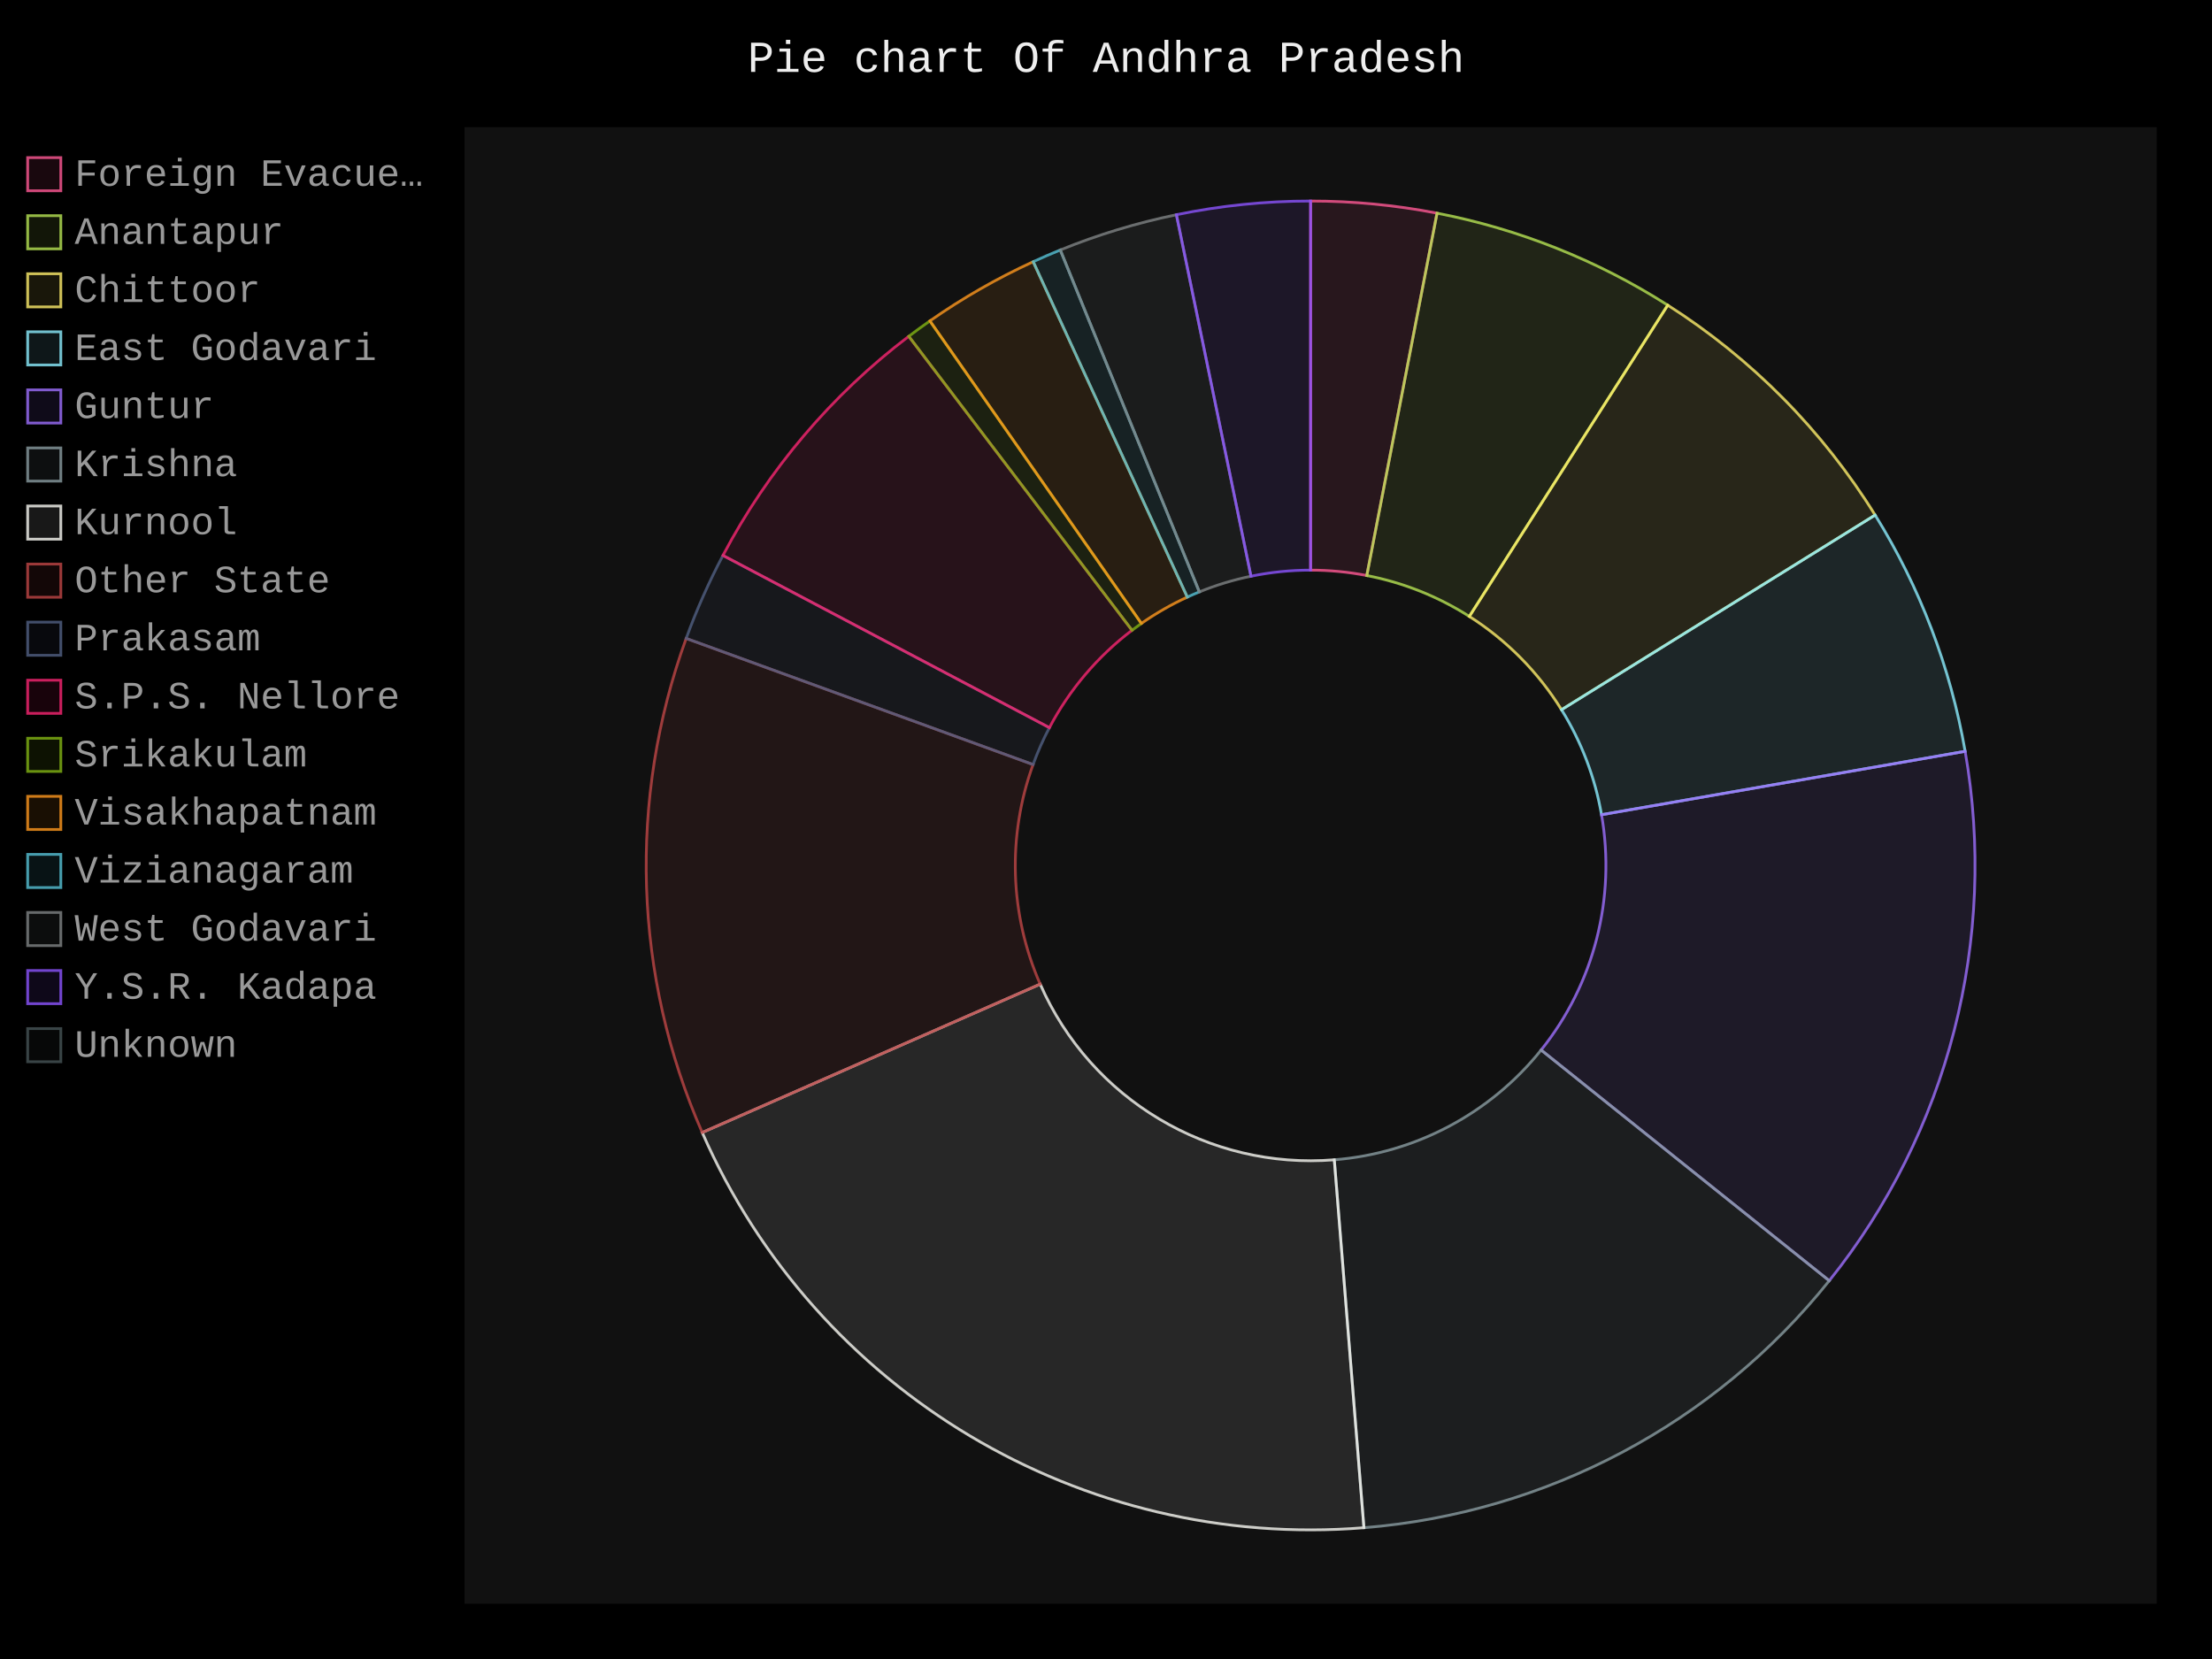
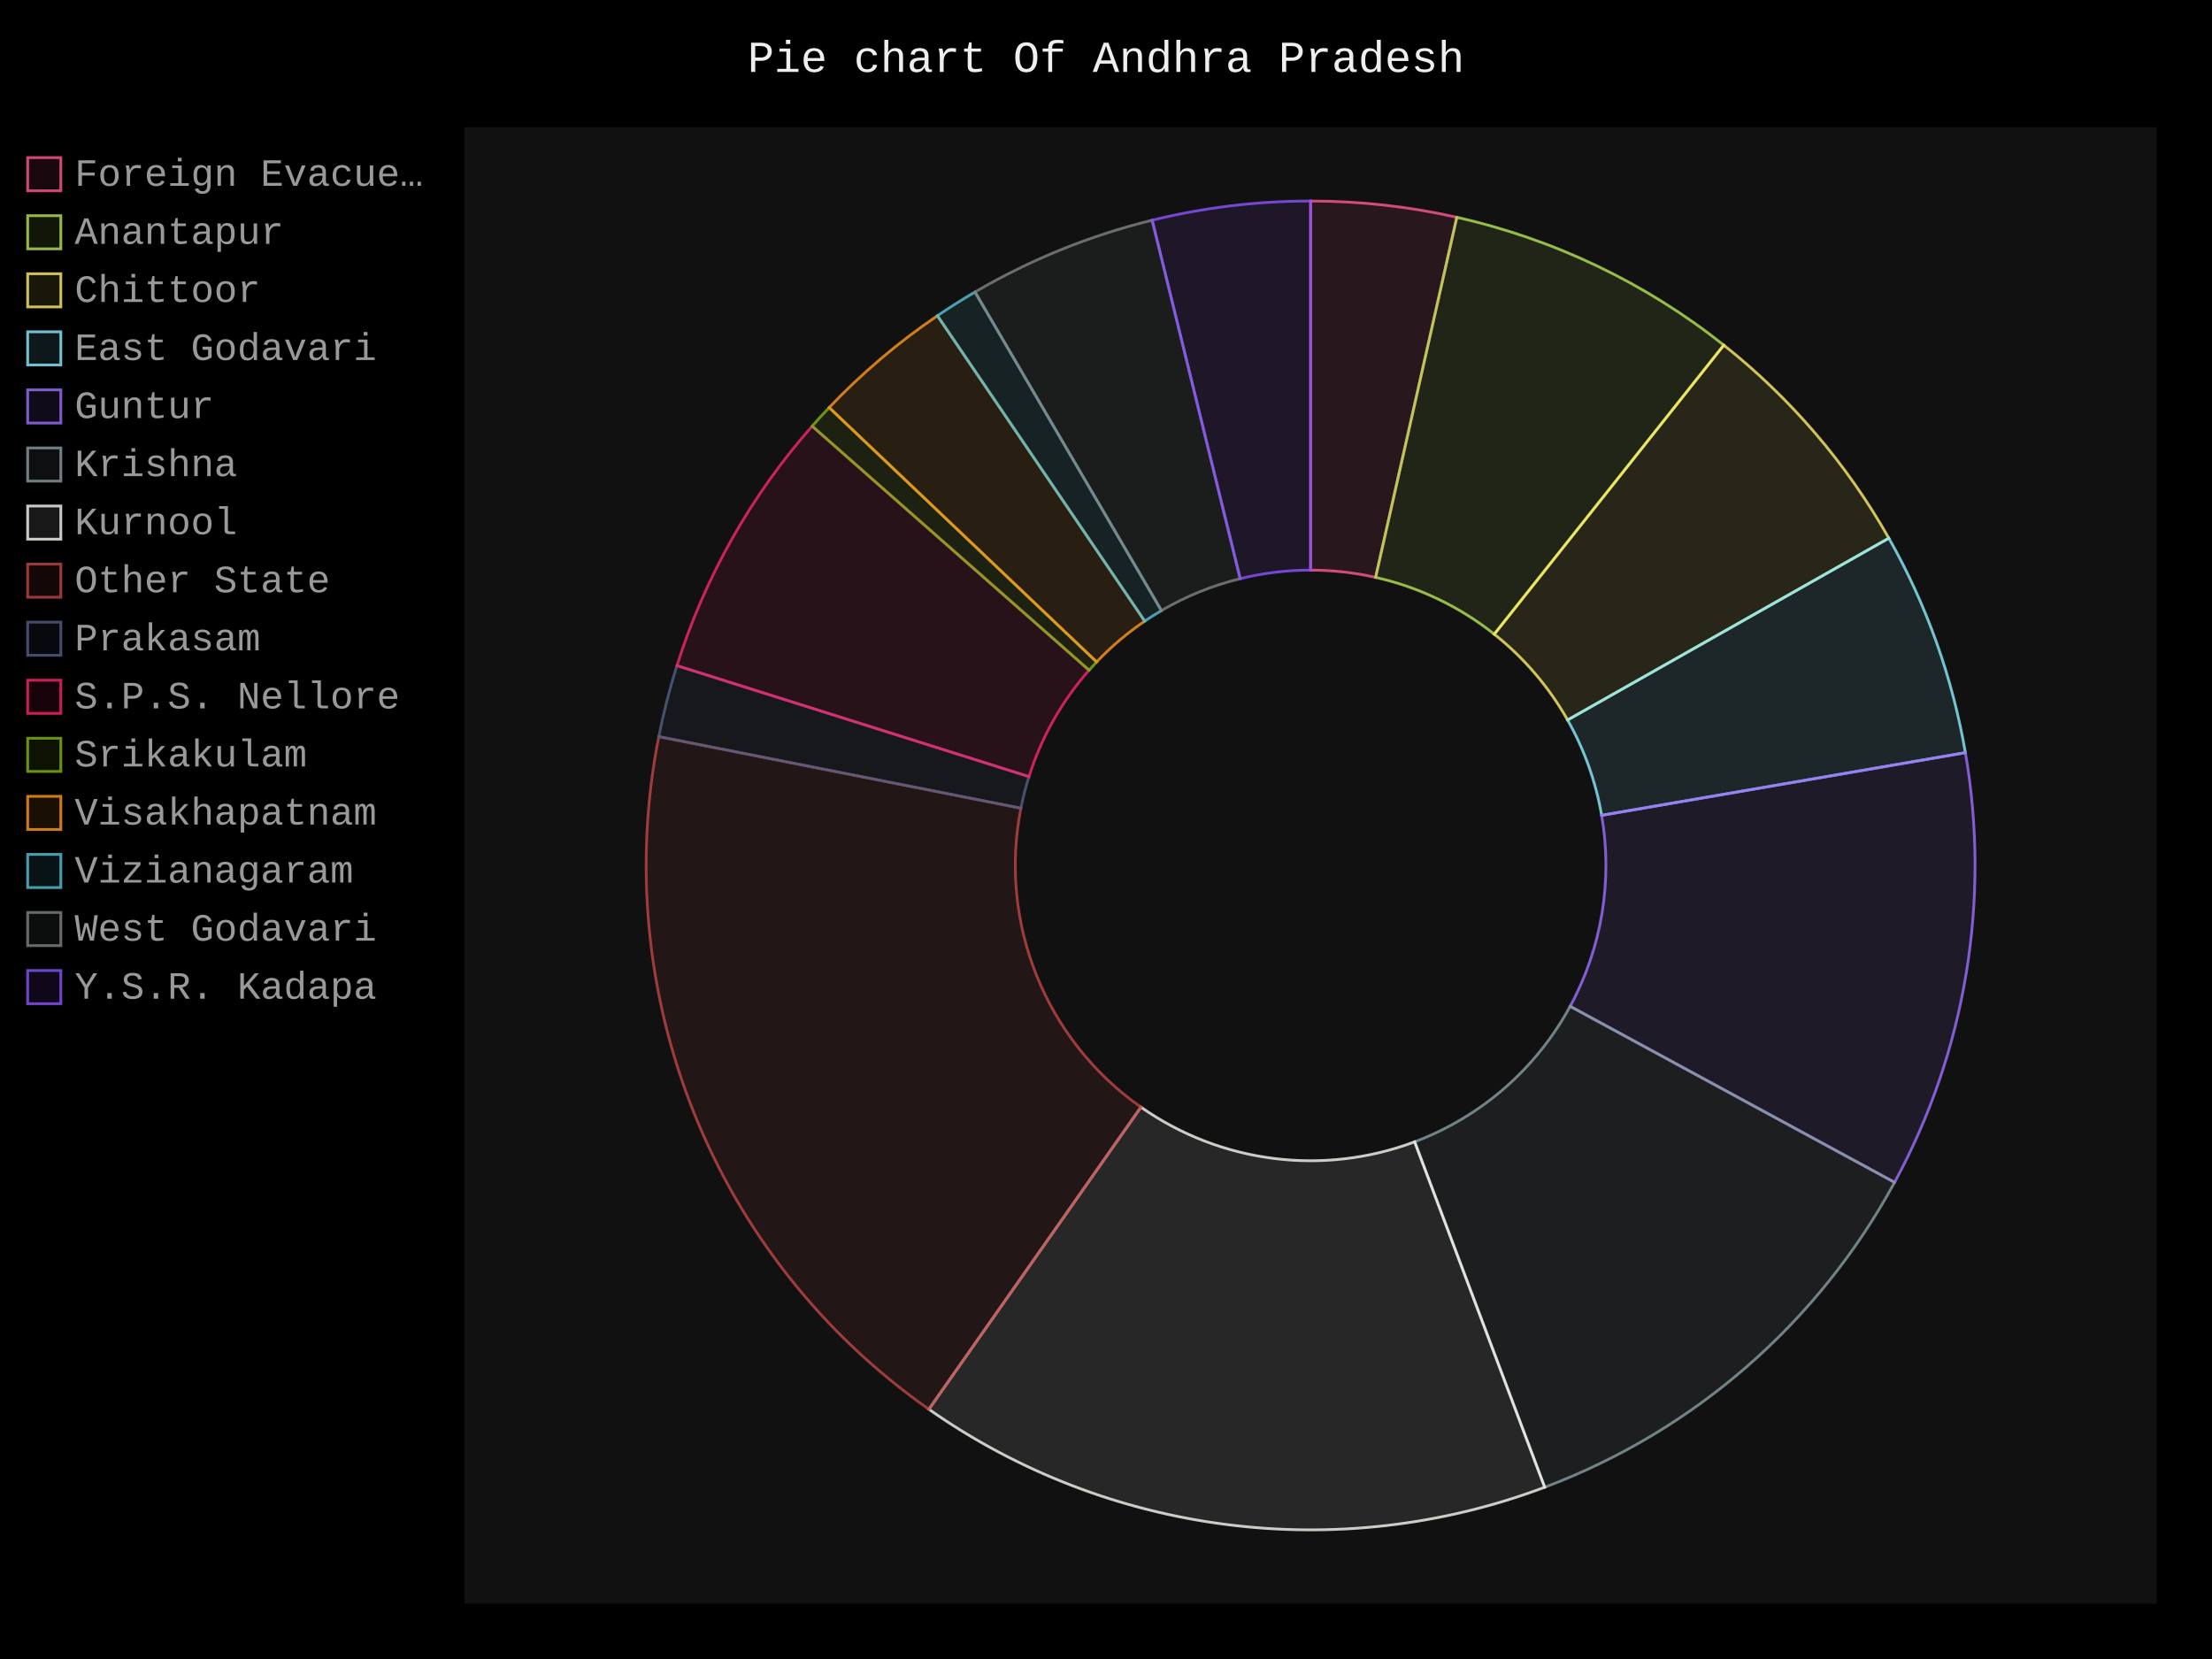
- <svg xmlns="http://www.w3.org/2000/svg" id="chart-b06d5853-f6d5-41bb-b477-e9d41f3027d0" class="pygal-chart" viewBox="0 0 800 600">
+ <svg xmlns="http://www.w3.org/2000/svg" id="chart-87171d19-90ce-4e04-9b6b-83df710b2f92" class="pygal-chart" viewBox="0 0 800 600">
  <defs>
-     <style type="text/css">#chart-b06d5853-f6d5-41bb-b477-e9d41f3027d0{-webkit-user-select:none;-webkit-font-smoothing:antialiased;font-family:Consolas,"Liberation Mono",Menlo,Courier,monospace}#chart-b06d5853-f6d5-41bb-b477-e9d41f3027d0 .title{font-family:Consolas,"Liberation Mono",Menlo,Courier,monospace;font-size:16px}#chart-b06d5853-f6d5-41bb-b477-e9d41f3027d0 .legends .legend text{font-family:Consolas,"Liberation Mono",Menlo,Courier,monospace;font-size:14px}#chart-b06d5853-f6d5-41bb-b477-e9d41f3027d0 .axis text{font-family:Consolas,"Liberation Mono",Menlo,Courier,monospace;font-size:10px}#chart-b06d5853-f6d5-41bb-b477-e9d41f3027d0 .axis text.major{font-family:Consolas,"Liberation Mono",Menlo,Courier,monospace;font-size:10px}#chart-b06d5853-f6d5-41bb-b477-e9d41f3027d0 .text-overlay text.value{font-family:Consolas,"Liberation Mono",Menlo,Courier,monospace;font-size:16px}#chart-b06d5853-f6d5-41bb-b477-e9d41f3027d0 .text-overlay text.label{font-family:Consolas,"Liberation Mono",Menlo,Courier,monospace;font-size:10px}#chart-b06d5853-f6d5-41bb-b477-e9d41f3027d0 .tooltip{font-family:Consolas,"Liberation Mono",Menlo,Courier,monospace;font-size:14px}#chart-b06d5853-f6d5-41bb-b477-e9d41f3027d0 text.no_data{font-family:Consolas,"Liberation Mono",Menlo,Courier,monospace;font-size:64px}
- #chart-b06d5853-f6d5-41bb-b477-e9d41f3027d0{background-color:black}#chart-b06d5853-f6d5-41bb-b477-e9d41f3027d0 path,#chart-b06d5853-f6d5-41bb-b477-e9d41f3027d0 line,#chart-b06d5853-f6d5-41bb-b477-e9d41f3027d0 rect,#chart-b06d5853-f6d5-41bb-b477-e9d41f3027d0 circle{-webkit-transition:1s ease-out;-moz-transition:1s ease-out;transition:1s ease-out}#chart-b06d5853-f6d5-41bb-b477-e9d41f3027d0 .graph &gt; .background{fill:black}#chart-b06d5853-f6d5-41bb-b477-e9d41f3027d0 .plot &gt; .background{fill:#111}#chart-b06d5853-f6d5-41bb-b477-e9d41f3027d0 .graph{fill:#999}#chart-b06d5853-f6d5-41bb-b477-e9d41f3027d0 text.no_data{fill:#eee}#chart-b06d5853-f6d5-41bb-b477-e9d41f3027d0 .title{fill:#eee}#chart-b06d5853-f6d5-41bb-b477-e9d41f3027d0 .legends .legend text{fill:#999}#chart-b06d5853-f6d5-41bb-b477-e9d41f3027d0 .legends .legend:hover text{fill:#eee}#chart-b06d5853-f6d5-41bb-b477-e9d41f3027d0 .axis .line{stroke:#eee}#chart-b06d5853-f6d5-41bb-b477-e9d41f3027d0 .axis .guide.line{stroke:#555}#chart-b06d5853-f6d5-41bb-b477-e9d41f3027d0 .axis .major.line{stroke:#999}#chart-b06d5853-f6d5-41bb-b477-e9d41f3027d0 .axis text.major{fill:#eee}#chart-b06d5853-f6d5-41bb-b477-e9d41f3027d0 .axis.y .guides:hover .guide.line,#chart-b06d5853-f6d5-41bb-b477-e9d41f3027d0 .line-graph .axis.x .guides:hover .guide.line,#chart-b06d5853-f6d5-41bb-b477-e9d41f3027d0 .stackedline-graph .axis.x .guides:hover .guide.line,#chart-b06d5853-f6d5-41bb-b477-e9d41f3027d0 .xy-graph .axis.x .guides:hover .guide.line{stroke:#eee}#chart-b06d5853-f6d5-41bb-b477-e9d41f3027d0 .axis .guides:hover text{fill:#eee}#chart-b06d5853-f6d5-41bb-b477-e9d41f3027d0 .reactive{fill-opacity:.1;stroke-opacity:.8}#chart-b06d5853-f6d5-41bb-b477-e9d41f3027d0 .ci{stroke:#999}#chart-b06d5853-f6d5-41bb-b477-e9d41f3027d0 .reactive.active,#chart-b06d5853-f6d5-41bb-b477-e9d41f3027d0 .active .reactive{fill-opacity:.75;stroke-opacity:.9;stroke-width:4}#chart-b06d5853-f6d5-41bb-b477-e9d41f3027d0 .ci .reactive.active{stroke-width:1.5}#chart-b06d5853-f6d5-41bb-b477-e9d41f3027d0 .series text{fill:#eee}#chart-b06d5853-f6d5-41bb-b477-e9d41f3027d0 .tooltip rect{fill:#111;stroke:#eee;-webkit-transition:opacity 1s ease-out;-moz-transition:opacity 1s ease-out;transition:opacity 1s ease-out}#chart-b06d5853-f6d5-41bb-b477-e9d41f3027d0 .tooltip .label{fill:#999}#chart-b06d5853-f6d5-41bb-b477-e9d41f3027d0 .tooltip .label{fill:#999}#chart-b06d5853-f6d5-41bb-b477-e9d41f3027d0 .tooltip .legend{font-size:.8em;fill:#555}#chart-b06d5853-f6d5-41bb-b477-e9d41f3027d0 .tooltip .x_label{font-size:.6em;fill:#eee}#chart-b06d5853-f6d5-41bb-b477-e9d41f3027d0 .tooltip .xlink{font-size:.5em;text-decoration:underline}#chart-b06d5853-f6d5-41bb-b477-e9d41f3027d0 .tooltip .value{font-size:1.5em}#chart-b06d5853-f6d5-41bb-b477-e9d41f3027d0 .bound{font-size:.5em}#chart-b06d5853-f6d5-41bb-b477-e9d41f3027d0 .max-value{font-size:.75em;fill:#555}#chart-b06d5853-f6d5-41bb-b477-e9d41f3027d0 .map-element{fill:#111;stroke:#555 !important}#chart-b06d5853-f6d5-41bb-b477-e9d41f3027d0 .map-element .reactive{fill-opacity:inherit;stroke-opacity:inherit}#chart-b06d5853-f6d5-41bb-b477-e9d41f3027d0 .color-0,#chart-b06d5853-f6d5-41bb-b477-e9d41f3027d0 .color-0 a:visited{stroke:#ff5995;fill:#ff5995}#chart-b06d5853-f6d5-41bb-b477-e9d41f3027d0 .color-1,#chart-b06d5853-f6d5-41bb-b477-e9d41f3027d0 .color-1 a:visited{stroke:#b6e354;fill:#b6e354}#chart-b06d5853-f6d5-41bb-b477-e9d41f3027d0 .color-2,#chart-b06d5853-f6d5-41bb-b477-e9d41f3027d0 .color-2 a:visited{stroke:#feed6c;fill:#feed6c}#chart-b06d5853-f6d5-41bb-b477-e9d41f3027d0 .color-3,#chart-b06d5853-f6d5-41bb-b477-e9d41f3027d0 .color-3 a:visited{stroke:#8cedff;fill:#8cedff}#chart-b06d5853-f6d5-41bb-b477-e9d41f3027d0 .color-4,#chart-b06d5853-f6d5-41bb-b477-e9d41f3027d0 .color-4 a:visited{stroke:#9e6ffe;fill:#9e6ffe}#chart-b06d5853-f6d5-41bb-b477-e9d41f3027d0 .color-5,#chart-b06d5853-f6d5-41bb-b477-e9d41f3027d0 .color-5 a:visited{stroke:#899ca1;fill:#899ca1}#chart-b06d5853-f6d5-41bb-b477-e9d41f3027d0 .color-6,#chart-b06d5853-f6d5-41bb-b477-e9d41f3027d0 .color-6 a:visited{stroke:#f8f8f2;fill:#f8f8f2}#chart-b06d5853-f6d5-41bb-b477-e9d41f3027d0 .color-7,#chart-b06d5853-f6d5-41bb-b477-e9d41f3027d0 .color-7 a:visited{stroke:#bf4646;fill:#bf4646}#chart-b06d5853-f6d5-41bb-b477-e9d41f3027d0 .color-8,#chart-b06d5853-f6d5-41bb-b477-e9d41f3027d0 .color-8 a:visited{stroke:#516083;fill:#516083}#chart-b06d5853-f6d5-41bb-b477-e9d41f3027d0 .color-9,#chart-b06d5853-f6d5-41bb-b477-e9d41f3027d0 .color-9 a:visited{stroke:#f92672;fill:#f92672}#chart-b06d5853-f6d5-41bb-b477-e9d41f3027d0 .color-10,#chart-b06d5853-f6d5-41bb-b477-e9d41f3027d0 .color-10 a:visited{stroke:#82b414;fill:#82b414}#chart-b06d5853-f6d5-41bb-b477-e9d41f3027d0 .color-11,#chart-b06d5853-f6d5-41bb-b477-e9d41f3027d0 .color-11 a:visited{stroke:#fd971f;fill:#fd971f}#chart-b06d5853-f6d5-41bb-b477-e9d41f3027d0 .color-12,#chart-b06d5853-f6d5-41bb-b477-e9d41f3027d0 .color-12 a:visited{stroke:#56c2d6;fill:#56c2d6}#chart-b06d5853-f6d5-41bb-b477-e9d41f3027d0 .color-13,#chart-b06d5853-f6d5-41bb-b477-e9d41f3027d0 .color-13 a:visited{stroke:#808384;fill:#808384}#chart-b06d5853-f6d5-41bb-b477-e9d41f3027d0 .color-14,#chart-b06d5853-f6d5-41bb-b477-e9d41f3027d0 .color-14 a:visited{stroke:#8c54fe;fill:#8c54fe}#chart-b06d5853-f6d5-41bb-b477-e9d41f3027d0 .color-15,#chart-b06d5853-f6d5-41bb-b477-e9d41f3027d0 .color-15 a:visited{stroke:#465457;fill:#465457}#chart-b06d5853-f6d5-41bb-b477-e9d41f3027d0 .text-overlay .color-0 text{fill:black}#chart-b06d5853-f6d5-41bb-b477-e9d41f3027d0 .text-overlay .color-1 text{fill:black}#chart-b06d5853-f6d5-41bb-b477-e9d41f3027d0 .text-overlay .color-2 text{fill:black}#chart-b06d5853-f6d5-41bb-b477-e9d41f3027d0 .text-overlay .color-3 text{fill:black}#chart-b06d5853-f6d5-41bb-b477-e9d41f3027d0 .text-overlay .color-4 text{fill:black}#chart-b06d5853-f6d5-41bb-b477-e9d41f3027d0 .text-overlay .color-5 text{fill:black}#chart-b06d5853-f6d5-41bb-b477-e9d41f3027d0 .text-overlay .color-6 text{fill:black}#chart-b06d5853-f6d5-41bb-b477-e9d41f3027d0 .text-overlay .color-7 text{fill:black}#chart-b06d5853-f6d5-41bb-b477-e9d41f3027d0 .text-overlay .color-8 text{fill:black}#chart-b06d5853-f6d5-41bb-b477-e9d41f3027d0 .text-overlay .color-9 text{fill:black}#chart-b06d5853-f6d5-41bb-b477-e9d41f3027d0 .text-overlay .color-10 text{fill:black}#chart-b06d5853-f6d5-41bb-b477-e9d41f3027d0 .text-overlay .color-11 text{fill:black}#chart-b06d5853-f6d5-41bb-b477-e9d41f3027d0 .text-overlay .color-12 text{fill:black}#chart-b06d5853-f6d5-41bb-b477-e9d41f3027d0 .text-overlay .color-13 text{fill:black}#chart-b06d5853-f6d5-41bb-b477-e9d41f3027d0 .text-overlay .color-14 text{fill:black}#chart-b06d5853-f6d5-41bb-b477-e9d41f3027d0 .text-overlay .color-15 text{fill:black}
- #chart-b06d5853-f6d5-41bb-b477-e9d41f3027d0 text.no_data{text-anchor:middle}#chart-b06d5853-f6d5-41bb-b477-e9d41f3027d0 .guide.line{fill:none}#chart-b06d5853-f6d5-41bb-b477-e9d41f3027d0 .centered{text-anchor:middle}#chart-b06d5853-f6d5-41bb-b477-e9d41f3027d0 .title{text-anchor:middle}#chart-b06d5853-f6d5-41bb-b477-e9d41f3027d0 .legends .legend text{fill-opacity:1}#chart-b06d5853-f6d5-41bb-b477-e9d41f3027d0 .axis.x text{text-anchor:middle}#chart-b06d5853-f6d5-41bb-b477-e9d41f3027d0 .axis.x:not(.web) text[transform]{text-anchor:start}#chart-b06d5853-f6d5-41bb-b477-e9d41f3027d0 .axis.x:not(.web) text[transform].backwards{text-anchor:end}#chart-b06d5853-f6d5-41bb-b477-e9d41f3027d0 .axis.y text{text-anchor:end}#chart-b06d5853-f6d5-41bb-b477-e9d41f3027d0 .axis.y text[transform].backwards{text-anchor:start}#chart-b06d5853-f6d5-41bb-b477-e9d41f3027d0 .axis.y2 text{text-anchor:start}#chart-b06d5853-f6d5-41bb-b477-e9d41f3027d0 .axis.y2 text[transform].backwards{text-anchor:end}#chart-b06d5853-f6d5-41bb-b477-e9d41f3027d0 .axis .guide.line{stroke-dasharray:4,4}#chart-b06d5853-f6d5-41bb-b477-e9d41f3027d0 .axis .major.guide.line{stroke-dasharray:6,6}#chart-b06d5853-f6d5-41bb-b477-e9d41f3027d0 .horizontal .axis.y .guide.line,#chart-b06d5853-f6d5-41bb-b477-e9d41f3027d0 .horizontal .axis.y2 .guide.line,#chart-b06d5853-f6d5-41bb-b477-e9d41f3027d0 .vertical .axis.x .guide.line{opacity:0}#chart-b06d5853-f6d5-41bb-b477-e9d41f3027d0 .horizontal .axis.always_show .guide.line,#chart-b06d5853-f6d5-41bb-b477-e9d41f3027d0 .vertical .axis.always_show .guide.line{opacity:1 !important}#chart-b06d5853-f6d5-41bb-b477-e9d41f3027d0 .axis.y .guides:hover .guide.line,#chart-b06d5853-f6d5-41bb-b477-e9d41f3027d0 .axis.y2 .guides:hover .guide.line,#chart-b06d5853-f6d5-41bb-b477-e9d41f3027d0 .axis.x .guides:hover .guide.line{opacity:1}#chart-b06d5853-f6d5-41bb-b477-e9d41f3027d0 .axis .guides:hover text{opacity:1}#chart-b06d5853-f6d5-41bb-b477-e9d41f3027d0 .nofill{fill:none}#chart-b06d5853-f6d5-41bb-b477-e9d41f3027d0 .subtle-fill{fill-opacity:.2}#chart-b06d5853-f6d5-41bb-b477-e9d41f3027d0 .dot{stroke-width:1px;fill-opacity:1}#chart-b06d5853-f6d5-41bb-b477-e9d41f3027d0 .dot.active{stroke-width:5px}#chart-b06d5853-f6d5-41bb-b477-e9d41f3027d0 .dot.negative{fill:transparent}#chart-b06d5853-f6d5-41bb-b477-e9d41f3027d0 text,#chart-b06d5853-f6d5-41bb-b477-e9d41f3027d0 tspan{stroke:none !important}#chart-b06d5853-f6d5-41bb-b477-e9d41f3027d0 .series text.active{opacity:1}#chart-b06d5853-f6d5-41bb-b477-e9d41f3027d0 .tooltip rect{fill-opacity:.95;stroke-width:.5}#chart-b06d5853-f6d5-41bb-b477-e9d41f3027d0 .tooltip text{fill-opacity:1}#chart-b06d5853-f6d5-41bb-b477-e9d41f3027d0 .showable{visibility:hidden}#chart-b06d5853-f6d5-41bb-b477-e9d41f3027d0 .showable.shown{visibility:visible}#chart-b06d5853-f6d5-41bb-b477-e9d41f3027d0 .gauge-background{fill:rgba(229,229,229,1);stroke:none}#chart-b06d5853-f6d5-41bb-b477-e9d41f3027d0 .bg-lines{stroke:black;stroke-width:2px}</style>
+     <style type="text/css">#chart-87171d19-90ce-4e04-9b6b-83df710b2f92{-webkit-user-select:none;-webkit-font-smoothing:antialiased;font-family:Consolas,"Liberation Mono",Menlo,Courier,monospace}#chart-87171d19-90ce-4e04-9b6b-83df710b2f92 .title{font-family:Consolas,"Liberation Mono",Menlo,Courier,monospace;font-size:16px}#chart-87171d19-90ce-4e04-9b6b-83df710b2f92 .legends .legend text{font-family:Consolas,"Liberation Mono",Menlo,Courier,monospace;font-size:14px}#chart-87171d19-90ce-4e04-9b6b-83df710b2f92 .axis text{font-family:Consolas,"Liberation Mono",Menlo,Courier,monospace;font-size:10px}#chart-87171d19-90ce-4e04-9b6b-83df710b2f92 .axis text.major{font-family:Consolas,"Liberation Mono",Menlo,Courier,monospace;font-size:10px}#chart-87171d19-90ce-4e04-9b6b-83df710b2f92 .text-overlay text.value{font-family:Consolas,"Liberation Mono",Menlo,Courier,monospace;font-size:16px}#chart-87171d19-90ce-4e04-9b6b-83df710b2f92 .text-overlay text.label{font-family:Consolas,"Liberation Mono",Menlo,Courier,monospace;font-size:10px}#chart-87171d19-90ce-4e04-9b6b-83df710b2f92 .tooltip{font-family:Consolas,"Liberation Mono",Menlo,Courier,monospace;font-size:14px}#chart-87171d19-90ce-4e04-9b6b-83df710b2f92 text.no_data{font-family:Consolas,"Liberation Mono",Menlo,Courier,monospace;font-size:64px}
+ #chart-87171d19-90ce-4e04-9b6b-83df710b2f92{background-color:black}#chart-87171d19-90ce-4e04-9b6b-83df710b2f92 path,#chart-87171d19-90ce-4e04-9b6b-83df710b2f92 line,#chart-87171d19-90ce-4e04-9b6b-83df710b2f92 rect,#chart-87171d19-90ce-4e04-9b6b-83df710b2f92 circle{-webkit-transition:1s ease-out;-moz-transition:1s ease-out;transition:1s ease-out}#chart-87171d19-90ce-4e04-9b6b-83df710b2f92 .graph &gt; .background{fill:black}#chart-87171d19-90ce-4e04-9b6b-83df710b2f92 .plot &gt; .background{fill:#111}#chart-87171d19-90ce-4e04-9b6b-83df710b2f92 .graph{fill:#999}#chart-87171d19-90ce-4e04-9b6b-83df710b2f92 text.no_data{fill:#eee}#chart-87171d19-90ce-4e04-9b6b-83df710b2f92 .title{fill:#eee}#chart-87171d19-90ce-4e04-9b6b-83df710b2f92 .legends .legend text{fill:#999}#chart-87171d19-90ce-4e04-9b6b-83df710b2f92 .legends .legend:hover text{fill:#eee}#chart-87171d19-90ce-4e04-9b6b-83df710b2f92 .axis .line{stroke:#eee}#chart-87171d19-90ce-4e04-9b6b-83df710b2f92 .axis .guide.line{stroke:#555}#chart-87171d19-90ce-4e04-9b6b-83df710b2f92 .axis .major.line{stroke:#999}#chart-87171d19-90ce-4e04-9b6b-83df710b2f92 .axis text.major{fill:#eee}#chart-87171d19-90ce-4e04-9b6b-83df710b2f92 .axis.y .guides:hover .guide.line,#chart-87171d19-90ce-4e04-9b6b-83df710b2f92 .line-graph .axis.x .guides:hover .guide.line,#chart-87171d19-90ce-4e04-9b6b-83df710b2f92 .stackedline-graph .axis.x .guides:hover .guide.line,#chart-87171d19-90ce-4e04-9b6b-83df710b2f92 .xy-graph .axis.x .guides:hover .guide.line{stroke:#eee}#chart-87171d19-90ce-4e04-9b6b-83df710b2f92 .axis .guides:hover text{fill:#eee}#chart-87171d19-90ce-4e04-9b6b-83df710b2f92 .reactive{fill-opacity:.1;stroke-opacity:.8}#chart-87171d19-90ce-4e04-9b6b-83df710b2f92 .ci{stroke:#999}#chart-87171d19-90ce-4e04-9b6b-83df710b2f92 .reactive.active,#chart-87171d19-90ce-4e04-9b6b-83df710b2f92 .active .reactive{fill-opacity:.75;stroke-opacity:.9;stroke-width:4}#chart-87171d19-90ce-4e04-9b6b-83df710b2f92 .ci .reactive.active{stroke-width:1.5}#chart-87171d19-90ce-4e04-9b6b-83df710b2f92 .series text{fill:#eee}#chart-87171d19-90ce-4e04-9b6b-83df710b2f92 .tooltip rect{fill:#111;stroke:#eee;-webkit-transition:opacity 1s ease-out;-moz-transition:opacity 1s ease-out;transition:opacity 1s ease-out}#chart-87171d19-90ce-4e04-9b6b-83df710b2f92 .tooltip .label{fill:#999}#chart-87171d19-90ce-4e04-9b6b-83df710b2f92 .tooltip .label{fill:#999}#chart-87171d19-90ce-4e04-9b6b-83df710b2f92 .tooltip .legend{font-size:.8em;fill:#555}#chart-87171d19-90ce-4e04-9b6b-83df710b2f92 .tooltip .x_label{font-size:.6em;fill:#eee}#chart-87171d19-90ce-4e04-9b6b-83df710b2f92 .tooltip .xlink{font-size:.5em;text-decoration:underline}#chart-87171d19-90ce-4e04-9b6b-83df710b2f92 .tooltip .value{font-size:1.5em}#chart-87171d19-90ce-4e04-9b6b-83df710b2f92 .bound{font-size:.5em}#chart-87171d19-90ce-4e04-9b6b-83df710b2f92 .max-value{font-size:.75em;fill:#555}#chart-87171d19-90ce-4e04-9b6b-83df710b2f92 .map-element{fill:#111;stroke:#555 !important}#chart-87171d19-90ce-4e04-9b6b-83df710b2f92 .map-element .reactive{fill-opacity:inherit;stroke-opacity:inherit}#chart-87171d19-90ce-4e04-9b6b-83df710b2f92 .color-0,#chart-87171d19-90ce-4e04-9b6b-83df710b2f92 .color-0 a:visited{stroke:#ff5995;fill:#ff5995}#chart-87171d19-90ce-4e04-9b6b-83df710b2f92 .color-1,#chart-87171d19-90ce-4e04-9b6b-83df710b2f92 .color-1 a:visited{stroke:#b6e354;fill:#b6e354}#chart-87171d19-90ce-4e04-9b6b-83df710b2f92 .color-2,#chart-87171d19-90ce-4e04-9b6b-83df710b2f92 .color-2 a:visited{stroke:#feed6c;fill:#feed6c}#chart-87171d19-90ce-4e04-9b6b-83df710b2f92 .color-3,#chart-87171d19-90ce-4e04-9b6b-83df710b2f92 .color-3 a:visited{stroke:#8cedff;fill:#8cedff}#chart-87171d19-90ce-4e04-9b6b-83df710b2f92 .color-4,#chart-87171d19-90ce-4e04-9b6b-83df710b2f92 .color-4 a:visited{stroke:#9e6ffe;fill:#9e6ffe}#chart-87171d19-90ce-4e04-9b6b-83df710b2f92 .color-5,#chart-87171d19-90ce-4e04-9b6b-83df710b2f92 .color-5 a:visited{stroke:#899ca1;fill:#899ca1}#chart-87171d19-90ce-4e04-9b6b-83df710b2f92 .color-6,#chart-87171d19-90ce-4e04-9b6b-83df710b2f92 .color-6 a:visited{stroke:#f8f8f2;fill:#f8f8f2}#chart-87171d19-90ce-4e04-9b6b-83df710b2f92 .color-7,#chart-87171d19-90ce-4e04-9b6b-83df710b2f92 .color-7 a:visited{stroke:#bf4646;fill:#bf4646}#chart-87171d19-90ce-4e04-9b6b-83df710b2f92 .color-8,#chart-87171d19-90ce-4e04-9b6b-83df710b2f92 .color-8 a:visited{stroke:#516083;fill:#516083}#chart-87171d19-90ce-4e04-9b6b-83df710b2f92 .color-9,#chart-87171d19-90ce-4e04-9b6b-83df710b2f92 .color-9 a:visited{stroke:#f92672;fill:#f92672}#chart-87171d19-90ce-4e04-9b6b-83df710b2f92 .color-10,#chart-87171d19-90ce-4e04-9b6b-83df710b2f92 .color-10 a:visited{stroke:#82b414;fill:#82b414}#chart-87171d19-90ce-4e04-9b6b-83df710b2f92 .color-11,#chart-87171d19-90ce-4e04-9b6b-83df710b2f92 .color-11 a:visited{stroke:#fd971f;fill:#fd971f}#chart-87171d19-90ce-4e04-9b6b-83df710b2f92 .color-12,#chart-87171d19-90ce-4e04-9b6b-83df710b2f92 .color-12 a:visited{stroke:#56c2d6;fill:#56c2d6}#chart-87171d19-90ce-4e04-9b6b-83df710b2f92 .color-13,#chart-87171d19-90ce-4e04-9b6b-83df710b2f92 .color-13 a:visited{stroke:#808384;fill:#808384}#chart-87171d19-90ce-4e04-9b6b-83df710b2f92 .color-14,#chart-87171d19-90ce-4e04-9b6b-83df710b2f92 .color-14 a:visited{stroke:#8c54fe;fill:#8c54fe}#chart-87171d19-90ce-4e04-9b6b-83df710b2f92 .text-overlay .color-0 text{fill:black}#chart-87171d19-90ce-4e04-9b6b-83df710b2f92 .text-overlay .color-1 text{fill:black}#chart-87171d19-90ce-4e04-9b6b-83df710b2f92 .text-overlay .color-2 text{fill:black}#chart-87171d19-90ce-4e04-9b6b-83df710b2f92 .text-overlay .color-3 text{fill:black}#chart-87171d19-90ce-4e04-9b6b-83df710b2f92 .text-overlay .color-4 text{fill:black}#chart-87171d19-90ce-4e04-9b6b-83df710b2f92 .text-overlay .color-5 text{fill:black}#chart-87171d19-90ce-4e04-9b6b-83df710b2f92 .text-overlay .color-6 text{fill:black}#chart-87171d19-90ce-4e04-9b6b-83df710b2f92 .text-overlay .color-7 text{fill:black}#chart-87171d19-90ce-4e04-9b6b-83df710b2f92 .text-overlay .color-8 text{fill:black}#chart-87171d19-90ce-4e04-9b6b-83df710b2f92 .text-overlay .color-9 text{fill:black}#chart-87171d19-90ce-4e04-9b6b-83df710b2f92 .text-overlay .color-10 text{fill:black}#chart-87171d19-90ce-4e04-9b6b-83df710b2f92 .text-overlay .color-11 text{fill:black}#chart-87171d19-90ce-4e04-9b6b-83df710b2f92 .text-overlay .color-12 text{fill:black}#chart-87171d19-90ce-4e04-9b6b-83df710b2f92 .text-overlay .color-13 text{fill:black}#chart-87171d19-90ce-4e04-9b6b-83df710b2f92 .text-overlay .color-14 text{fill:black}
+ #chart-87171d19-90ce-4e04-9b6b-83df710b2f92 text.no_data{text-anchor:middle}#chart-87171d19-90ce-4e04-9b6b-83df710b2f92 .guide.line{fill:none}#chart-87171d19-90ce-4e04-9b6b-83df710b2f92 .centered{text-anchor:middle}#chart-87171d19-90ce-4e04-9b6b-83df710b2f92 .title{text-anchor:middle}#chart-87171d19-90ce-4e04-9b6b-83df710b2f92 .legends .legend text{fill-opacity:1}#chart-87171d19-90ce-4e04-9b6b-83df710b2f92 .axis.x text{text-anchor:middle}#chart-87171d19-90ce-4e04-9b6b-83df710b2f92 .axis.x:not(.web) text[transform]{text-anchor:start}#chart-87171d19-90ce-4e04-9b6b-83df710b2f92 .axis.x:not(.web) text[transform].backwards{text-anchor:end}#chart-87171d19-90ce-4e04-9b6b-83df710b2f92 .axis.y text{text-anchor:end}#chart-87171d19-90ce-4e04-9b6b-83df710b2f92 .axis.y text[transform].backwards{text-anchor:start}#chart-87171d19-90ce-4e04-9b6b-83df710b2f92 .axis.y2 text{text-anchor:start}#chart-87171d19-90ce-4e04-9b6b-83df710b2f92 .axis.y2 text[transform].backwards{text-anchor:end}#chart-87171d19-90ce-4e04-9b6b-83df710b2f92 .axis .guide.line{stroke-dasharray:4,4}#chart-87171d19-90ce-4e04-9b6b-83df710b2f92 .axis .major.guide.line{stroke-dasharray:6,6}#chart-87171d19-90ce-4e04-9b6b-83df710b2f92 .horizontal .axis.y .guide.line,#chart-87171d19-90ce-4e04-9b6b-83df710b2f92 .horizontal .axis.y2 .guide.line,#chart-87171d19-90ce-4e04-9b6b-83df710b2f92 .vertical .axis.x .guide.line{opacity:0}#chart-87171d19-90ce-4e04-9b6b-83df710b2f92 .horizontal .axis.always_show .guide.line,#chart-87171d19-90ce-4e04-9b6b-83df710b2f92 .vertical .axis.always_show .guide.line{opacity:1 !important}#chart-87171d19-90ce-4e04-9b6b-83df710b2f92 .axis.y .guides:hover .guide.line,#chart-87171d19-90ce-4e04-9b6b-83df710b2f92 .axis.y2 .guides:hover .guide.line,#chart-87171d19-90ce-4e04-9b6b-83df710b2f92 .axis.x .guides:hover .guide.line{opacity:1}#chart-87171d19-90ce-4e04-9b6b-83df710b2f92 .axis .guides:hover text{opacity:1}#chart-87171d19-90ce-4e04-9b6b-83df710b2f92 .nofill{fill:none}#chart-87171d19-90ce-4e04-9b6b-83df710b2f92 .subtle-fill{fill-opacity:.2}#chart-87171d19-90ce-4e04-9b6b-83df710b2f92 .dot{stroke-width:1px;fill-opacity:1}#chart-87171d19-90ce-4e04-9b6b-83df710b2f92 .dot.active{stroke-width:5px}#chart-87171d19-90ce-4e04-9b6b-83df710b2f92 .dot.negative{fill:transparent}#chart-87171d19-90ce-4e04-9b6b-83df710b2f92 text,#chart-87171d19-90ce-4e04-9b6b-83df710b2f92 tspan{stroke:none !important}#chart-87171d19-90ce-4e04-9b6b-83df710b2f92 .series text.active{opacity:1}#chart-87171d19-90ce-4e04-9b6b-83df710b2f92 .tooltip rect{fill-opacity:.95;stroke-width:.5}#chart-87171d19-90ce-4e04-9b6b-83df710b2f92 .tooltip text{fill-opacity:1}#chart-87171d19-90ce-4e04-9b6b-83df710b2f92 .showable{visibility:hidden}#chart-87171d19-90ce-4e04-9b6b-83df710b2f92 .showable.shown{visibility:visible}#chart-87171d19-90ce-4e04-9b6b-83df710b2f92 .gauge-background{fill:rgba(229,229,229,1);stroke:none}#chart-87171d19-90ce-4e04-9b6b-83df710b2f92 .bg-lines{stroke:black;stroke-width:2px}</style>
  </defs>
  <g class="graph pie-graph vertical">
    <rect class="background" height="600" width="800" x="0" y="0" />
    <g class="plot" transform="translate(168, 46)">
      <rect class="background" height="534" width="612.0" x="0" y="0" />
      <g class="series serie-0 color-0">
        <g class="slices">
          <g class="slice">
-             <path class="slice reactive tooltip-trigger" d="M306 26.7 A240.3 240.3 0 0 1 351.721 31.09 L326.321 162.151 A106.8 106.8 0 0 0 306 160.2 z" />
+             <path class="slice reactive tooltip-trigger" d="M306 26.7 A240.3 240.3 0 0 1 358.875 32.589 L329.5 162.817 A106.8 106.8 0 0 0 306 160.2 z" />
          </g>
        </g>
      </g>
      <g class="series serie-1 color-1">
        <g class="slices">
          <g class="slice">
-             <path class="slice reactive tooltip-trigger" d="M351.721 31.09 A240.3 240.3 0 0 1 435.161 64.364 L363.405 176.939 A106.8 106.8 0 0 0 326.321 162.151 z" />
+             <path class="slice reactive tooltip-trigger" d="M358.875 32.589 A240.3 240.3 0 0 1 455.435 78.816 L372.416 183.363 A106.8 106.8 0 0 0 329.5 162.817 z" />
          </g>
        </g>
      </g>
      <g class="series serie-2 color-2">
        <g class="slices">
          <g class="slice">
-             <path class="slice reactive tooltip-trigger" d="M435.161 64.364 A240.3 240.3 0 0 1 510.167 140.272 L396.741 210.677 A106.8 106.8 0 0 0 363.405 176.939 z" />
+             <path class="slice reactive tooltip-trigger" d="M455.435 78.816 A240.3 240.3 0 0 1 515.125 148.633 L398.945 214.392 A106.8 106.8 0 0 0 372.416 183.363 z" />
          </g>
        </g>
      </g>
      <g class="series serie-3 color-3">
        <g class="slices">
          <g class="slice">
-             <path class="slice reactive tooltip-trigger" d="M510.167 140.272 A240.3 240.3 0 0 1 542.728 225.722 L411.212 248.654 A106.8 106.8 0 0 0 396.741 210.677 z" />
+             <path class="slice reactive tooltip-trigger" d="M515.125 148.633 A240.3 240.3 0 0 1 542.813 226.211 L411.25 248.871 A106.8 106.8 0 0 0 398.945 214.392 z" />
          </g>
        </g>
      </g>
      <g class="series serie-4 color-4">
        <g class="slices">
          <g class="slice">
-             <path class="slice reactive tooltip-trigger" d="M542.728 225.722 A240.3 240.3 0 0 1 493.581 417.191 L389.369 333.752 A106.8 106.8 0 0 0 411.212 248.654 z" />
+             <path class="slice reactive tooltip-trigger" d="M542.813 226.211 A240.3 240.3 0 0 1 517.203 381.618 L399.868 317.941 A106.8 106.8 0 0 0 411.25 248.871 z" />
          </g>
        </g>
      </g>
      <g class="series serie-5 color-5">
        <g class="slices">
          <g class="slice">
-             <path class="slice reactive tooltip-trigger" d="M493.581 417.191 A240.3 240.3 0 0 1 325.284 506.525 L314.571 373.456 A106.8 106.8 0 0 0 389.369 333.752 z" />
+             <path class="slice reactive tooltip-trigger" d="M517.203 381.618 A240.3 240.3 0 0 1 390.672 491.888 L343.632 366.95 A106.8 106.8 0 0 0 399.868 317.941 z" />
          </g>
        </g>
      </g>
      <g class="series serie-6 color-6">
        <g class="slices">
          <g class="slice">
-             <path class="slice reactive tooltip-trigger" d="M325.284 506.525 A240.3 240.3 0 0 1 85.966 363.587 L208.207 309.927 A106.8 106.8 0 0 0 314.571 373.456 z" />
+             <path class="slice reactive tooltip-trigger" d="M390.672 491.888 A240.3 240.3 0 0 1 167.938 463.68 L244.639 354.413 A106.8 106.8 0 0 0 343.632 366.95 z" />
          </g>
        </g>
      </g>
      <g class="series serie-7 color-7">
        <g class="slices">
          <g class="slice">
-             <path class="slice reactive tooltip-trigger" d="M85.966 363.587 A240.3 240.3 0 0 1 80.161 184.898 L205.627 230.51 A106.8 106.8 0 0 0 208.207 309.927 z" />
+             <path class="slice reactive tooltip-trigger" d="M167.938 463.68 A240.3 240.3 0 0 1 70.259 220.415 L201.226 246.296 A106.8 106.8 0 0 0 244.639 354.413 z" />
          </g>
        </g>
      </g>
      <g class="series serie-8 color-8">
        <g class="slices">
          <g class="slice">
-             <path class="slice reactive tooltip-trigger" d="M80.161 184.898 A240.3 240.3 0 0 1 93.46 154.88 L211.538 217.169 A106.8 106.8 0 0 0 205.627 230.51 z" />
+             <path class="slice reactive tooltip-trigger" d="M70.259 220.415 A240.3 240.3 0 0 1 76.824 194.733 L204.144 234.881 A106.8 106.8 0 0 0 201.226 246.296 z" />
          </g>
        </g>
      </g>
      <g class="series serie-9 color-9">
        <g class="slices">
          <g class="slice">
-             <path class="slice reactive tooltip-trigger" d="M93.46 154.88 A240.3 240.3 0 0 1 160.667 75.63 L241.407 181.947 A106.8 106.8 0 0 0 211.538 217.169 z" />
+             <path class="slice reactive tooltip-trigger" d="M76.824 194.733 A240.3 240.3 0 0 1 125.724 108.115 L225.877 196.384 A106.8 106.8 0 0 0 204.144 234.881 z" />
          </g>
        </g>
      </g>
      <g class="series serie-10 color-10">
        <g class="slices">
          <g class="slice">
-             <path class="slice reactive tooltip-trigger" d="M160.667 75.63 A240.3 240.3 0 0 1 168.3 70.066 L244.8 179.474 A106.8 106.8 0 0 0 241.407 181.947 z" />
+             <path class="slice reactive tooltip-trigger" d="M125.724 108.115 A240.3 240.3 0 0 1 131.874 101.397 L228.611 193.399 A106.8 106.8 0 0 0 225.877 196.384 z" />
          </g>
        </g>
      </g>
      <g class="series serie-11 color-11">
        <g class="slices">
          <g class="slice">
-             <path class="slice reactive tooltip-trigger" d="M168.3 70.066 A240.3 240.3 0 0 1 205.667 48.649 L261.407 169.955 A106.8 106.8 0 0 0 244.8 179.474 z" />
+             <path class="slice reactive tooltip-trigger" d="M131.874 101.397 A240.3 240.3 0 0 1 171.024 68.189 L246.011 178.64 A106.8 106.8 0 0 0 228.611 193.399 z" />
          </g>
        </g>
      </g>
      <g class="series serie-12 color-12">
        <g class="slices">
          <g class="slice">
-             <path class="slice reactive tooltip-trigger" d="M205.667 48.649 A240.3 240.3 0 0 1 215.466 44.407 L265.763 168.07 A106.8 106.8 0 0 0 261.407 169.955 z" />
+             <path class="slice reactive tooltip-trigger" d="M171.024 68.189 A240.3 240.3 0 0 1 184.615 59.612 L252.051 174.828 A106.8 106.8 0 0 0 246.011 178.64 z" />
          </g>
        </g>
      </g>
      <g class="series serie-13 color-13">
        <g class="slices">
          <g class="slice">
-             <path class="slice reactive tooltip-trigger" d="M215.466 44.407 A240.3 240.3 0 0 1 257.459 31.654 L284.426 162.402 A106.8 106.8 0 0 0 265.763 168.07 z" />
+             <path class="slice reactive tooltip-trigger" d="M184.615 59.612 A240.3 240.3 0 0 1 248.693 33.633 L280.53 163.282 A106.8 106.8 0 0 0 252.051 174.828 z" />
          </g>
        </g>
      </g>
      <g class="series serie-14 color-14">
        <g class="slices">
          <g class="slice">
-             <path class="slice reactive tooltip-trigger" d="M257.459 31.654 A240.3 240.3 0 0 1 306 26.7 L306 160.2 A106.8 106.8 0 0 0 284.426 162.402 z" />
-           </g>
-         </g>
-       </g>
-       <g class="series serie-15 color-15">
-         <g class="slices">
-           <g class="slice" />
+             <path class="slice reactive tooltip-trigger" d="M248.693 33.633 A240.3 240.3 0 0 1 306 26.7 L306 160.2 A106.8 106.8 0 0 0 280.53 163.282 z" />
+           </g>
        </g>
      </g>
    </g>
    <g class="titles">
      <text class="title plot_title" x="400.0" y="26">Pie chart Of Andhra Pradesh</text>
    </g>
    <g class="plot overlay" transform="translate(168, 46)">
      <g class="series serie-0 color-0" />
      <g class="series serie-1 color-1" />
      <g class="series serie-2 color-2" />
      <g class="series serie-3 color-3" />
      <g class="series serie-4 color-4" />
      <g class="series serie-5 color-5" />
      <g class="series serie-6 color-6" />
      <g class="series serie-7 color-7" />
      <g class="series serie-8 color-8" />
      <g class="series serie-9 color-9" />
      <g class="series serie-10 color-10" />
      <g class="series serie-11 color-11" />
      <g class="series serie-12 color-12" />
      <g class="series serie-13 color-13" />
      <g class="series serie-14 color-14" />
-       <g class="series serie-15 color-15" />
    </g>
    <g class="plot text-overlay" transform="translate(168, 46)">
      <g class="series serie-0 color-0" />
      <g class="series serie-1 color-1" />
      <g class="series serie-2 color-2" />
      <g class="series serie-3 color-3" />
      <g class="series serie-4 color-4" />
      <g class="series serie-5 color-5" />
      <g class="series serie-6 color-6" />
      <g class="series serie-7 color-7" />
      <g class="series serie-8 color-8" />
      <g class="series serie-9 color-9" />
      <g class="series serie-10 color-10" />
      <g class="series serie-11 color-11" />
      <g class="series serie-12 color-12" />
      <g class="series serie-13 color-13" />
      <g class="series serie-14 color-14" />
-       <g class="series serie-15 color-15" />
    </g>
    <g class="plot tooltip-overlay" transform="translate(168, 46)">
      <g class="tooltip" style="opacity: 0" transform="translate(0 0)">
        <rect class="tooltip-box" height="0" rx="0" ry="0" width="0" />
        <g class="text" />
      </g>
    </g>
    <g class="legends" transform="translate(10, 56)">
      <g class="legend reactive activate-serie" id="activate-serie-0">
        <rect class="color-0 reactive" height="12" width="12" x="0.0" y="1.0" />
        <text x="17.0" y="11.2">Foreign Evacue…</text>
      </g>
      <g class="legend reactive activate-serie" id="activate-serie-1">
        <rect class="color-1 reactive" height="12" width="12" x="0.0" y="22.0" />
        <text x="17.0" y="32.2">Anantapur</text>
      </g>
      <g class="legend reactive activate-serie" id="activate-serie-2">
        <rect class="color-2 reactive" height="12" width="12" x="0.0" y="43.0" />
        <text x="17.0" y="53.2">Chittoor</text>
      </g>
      <g class="legend reactive activate-serie" id="activate-serie-3">
        <rect class="color-3 reactive" height="12" width="12" x="0.0" y="64.0" />
        <text x="17.0" y="74.2">East Godavari</text>
      </g>
      <g class="legend reactive activate-serie" id="activate-serie-4">
        <rect class="color-4 reactive" height="12" width="12" x="0.0" y="85.0" />
        <text x="17.0" y="95.2">Guntur</text>
      </g>
      <g class="legend reactive activate-serie" id="activate-serie-5">
        <rect class="color-5 reactive" height="12" width="12" x="0.0" y="106.0" />
        <text x="17.0" y="116.2">Krishna</text>
      </g>
      <g class="legend reactive activate-serie" id="activate-serie-6">
        <rect class="color-6 reactive" height="12" width="12" x="0.0" y="127.0" />
        <text x="17.0" y="137.2">Kurnool</text>
      </g>
      <g class="legend reactive activate-serie" id="activate-serie-7">
        <rect class="color-7 reactive" height="12" width="12" x="0.0" y="148.0" />
        <text x="17.0" y="158.2">Other State</text>
      </g>
      <g class="legend reactive activate-serie" id="activate-serie-8">
        <rect class="color-8 reactive" height="12" width="12" x="0.0" y="169.0" />
        <text x="17.0" y="179.2">Prakasam</text>
      </g>
      <g class="legend reactive activate-serie" id="activate-serie-9">
        <rect class="color-9 reactive" height="12" width="12" x="0.0" y="190.0" />
        <text x="17.0" y="200.2">S.P.S. Nellore</text>
      </g>
      <g class="legend reactive activate-serie" id="activate-serie-10">
        <rect class="color-10 reactive" height="12" width="12" x="0.0" y="211.0" />
        <text x="17.0" y="221.2">Srikakulam</text>
      </g>
      <g class="legend reactive activate-serie" id="activate-serie-11">
        <rect class="color-11 reactive" height="12" width="12" x="0.0" y="232.0" />
        <text x="17.0" y="242.2">Visakhapatnam</text>
      </g>
      <g class="legend reactive activate-serie" id="activate-serie-12">
        <rect class="color-12 reactive" height="12" width="12" x="0.0" y="253.0" />
        <text x="17.0" y="263.2">Vizianagaram</text>
      </g>
      <g class="legend reactive activate-serie" id="activate-serie-13">
        <rect class="color-13 reactive" height="12" width="12" x="0.0" y="274.0" />
        <text x="17.0" y="284.2">West Godavari</text>
      </g>
      <g class="legend reactive activate-serie" id="activate-serie-14">
        <rect class="color-14 reactive" height="12" width="12" x="0.0" y="295.0" />
        <text x="17.0" y="305.2">Y.S.R. Kadapa</text>
      </g>
-       <g class="legend reactive activate-serie" id="activate-serie-15">
-         <rect class="color-15 reactive" height="12" width="12" x="0.0" y="316.0" />
-         <text x="17.0" y="326.2">Unknown</text>
-       </g>
    </g>
    <g class="legends" transform="translate(790, 56)" />
  </g>
</svg>
